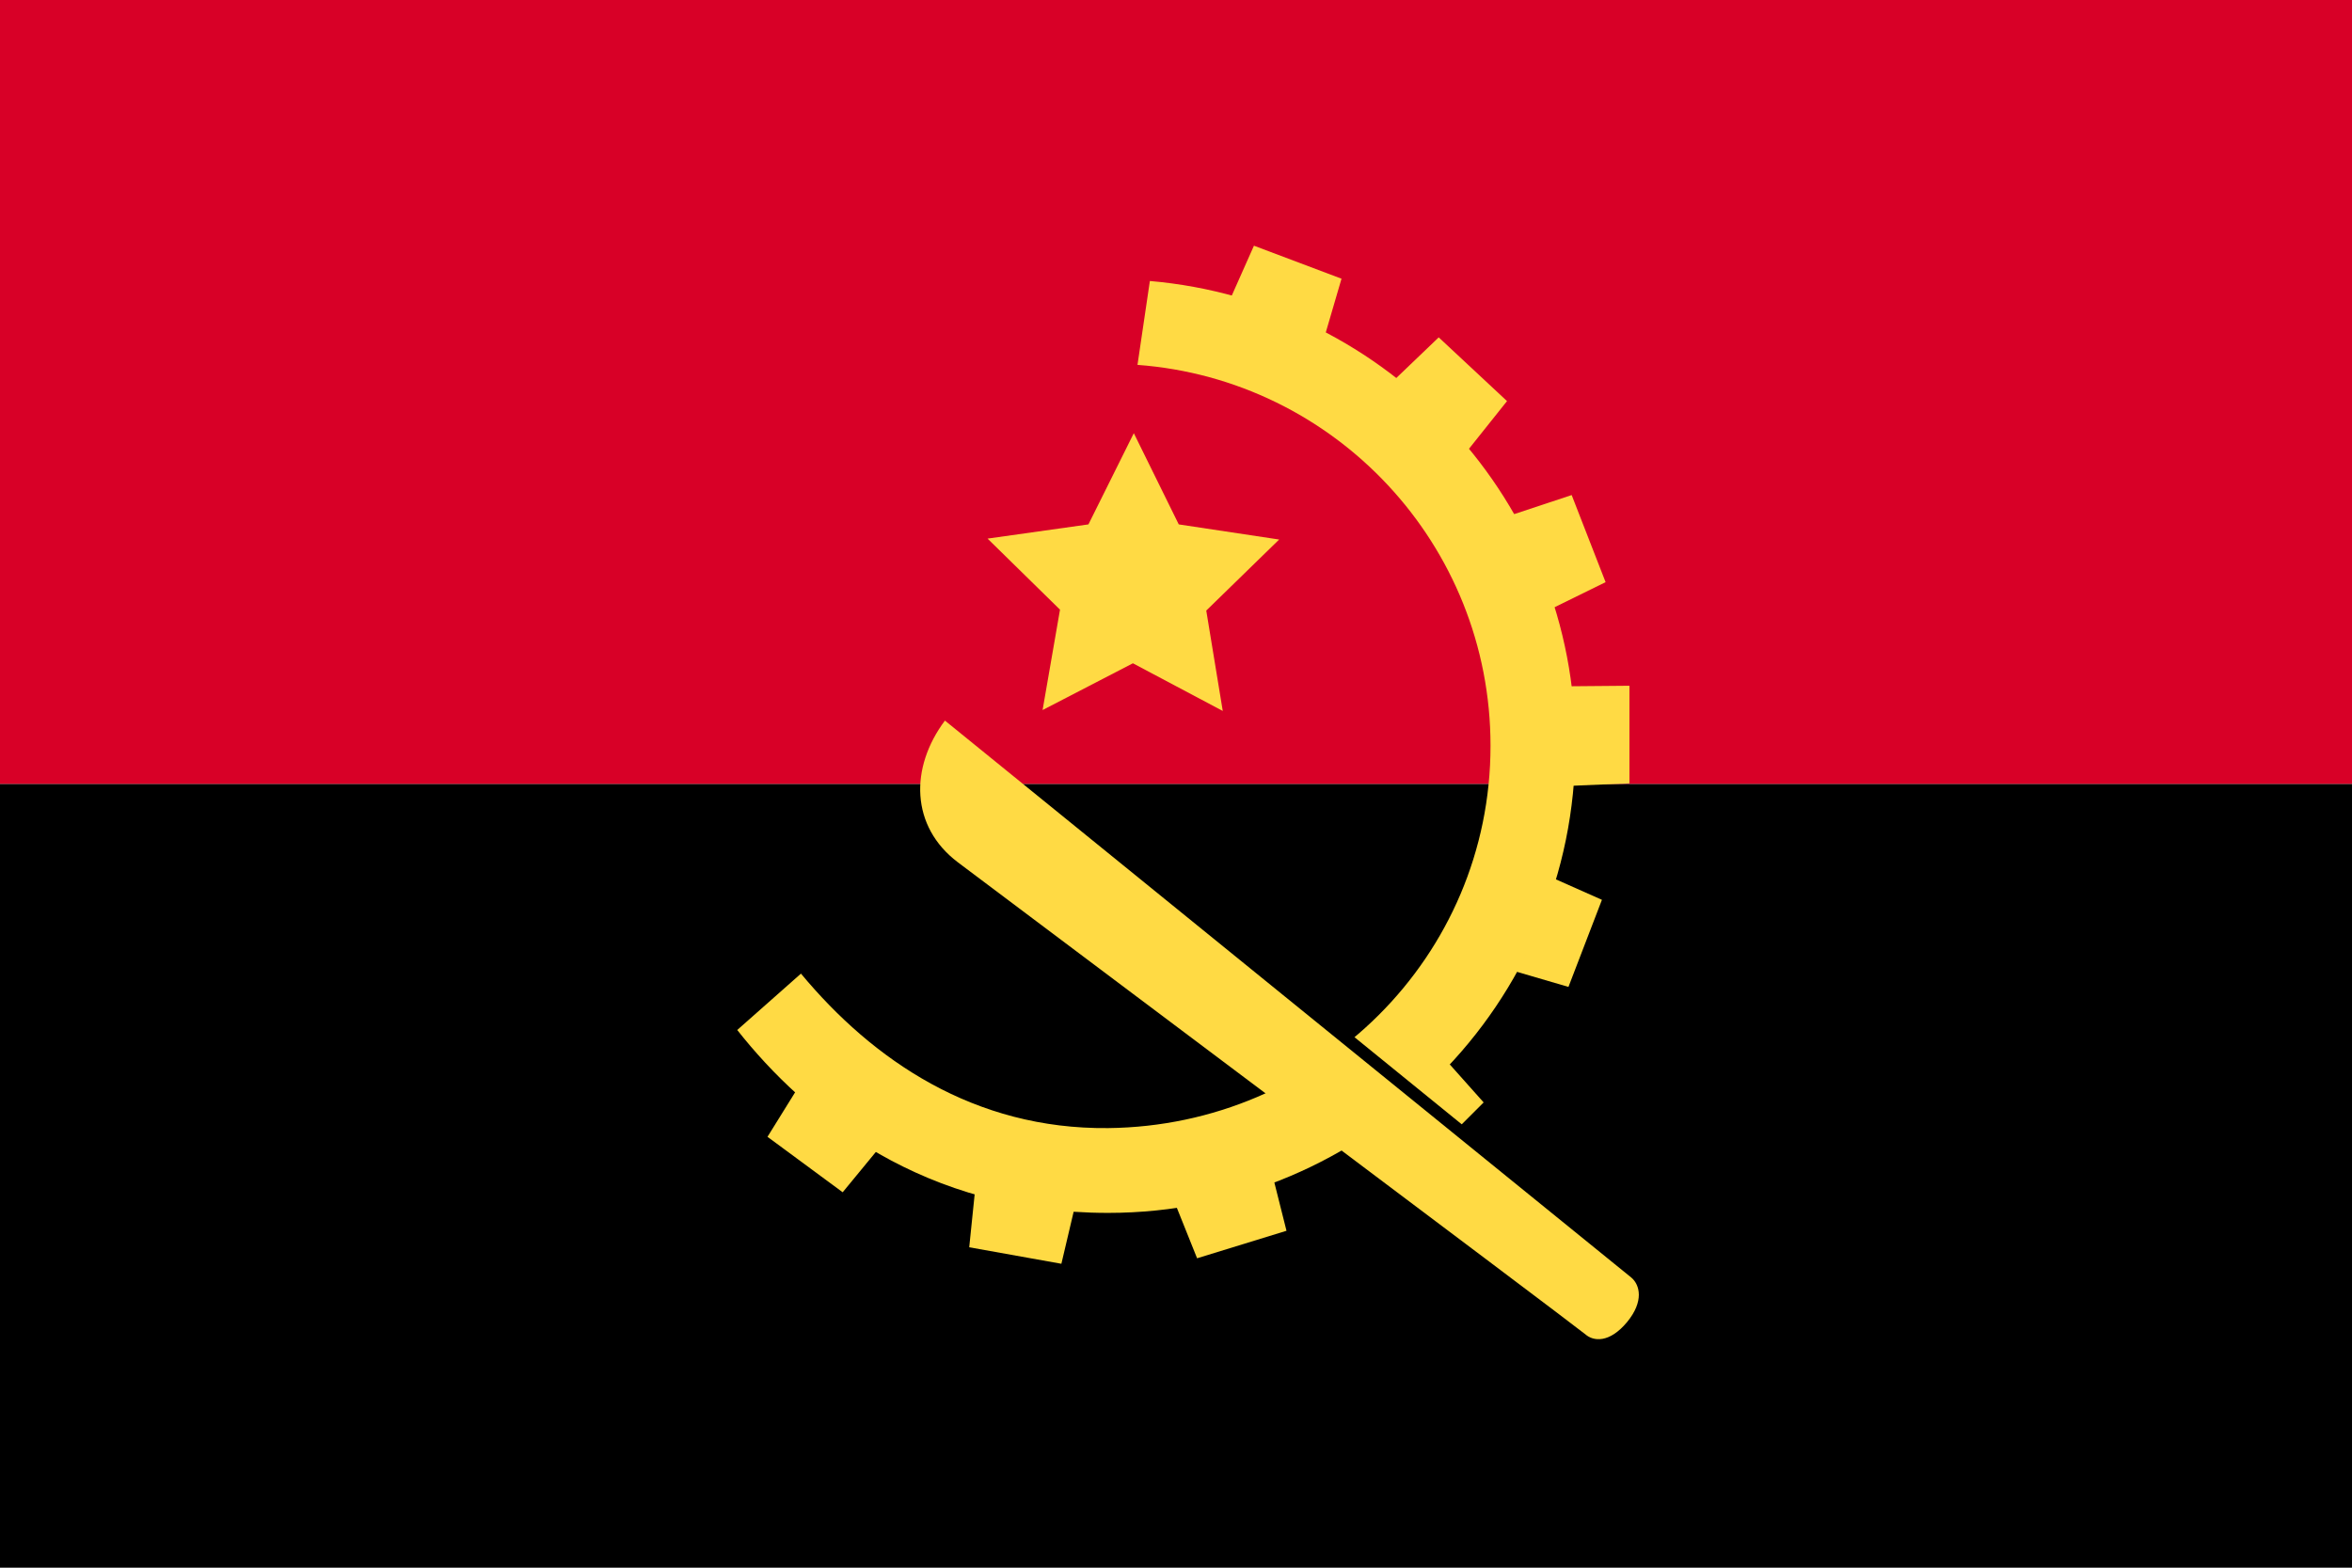
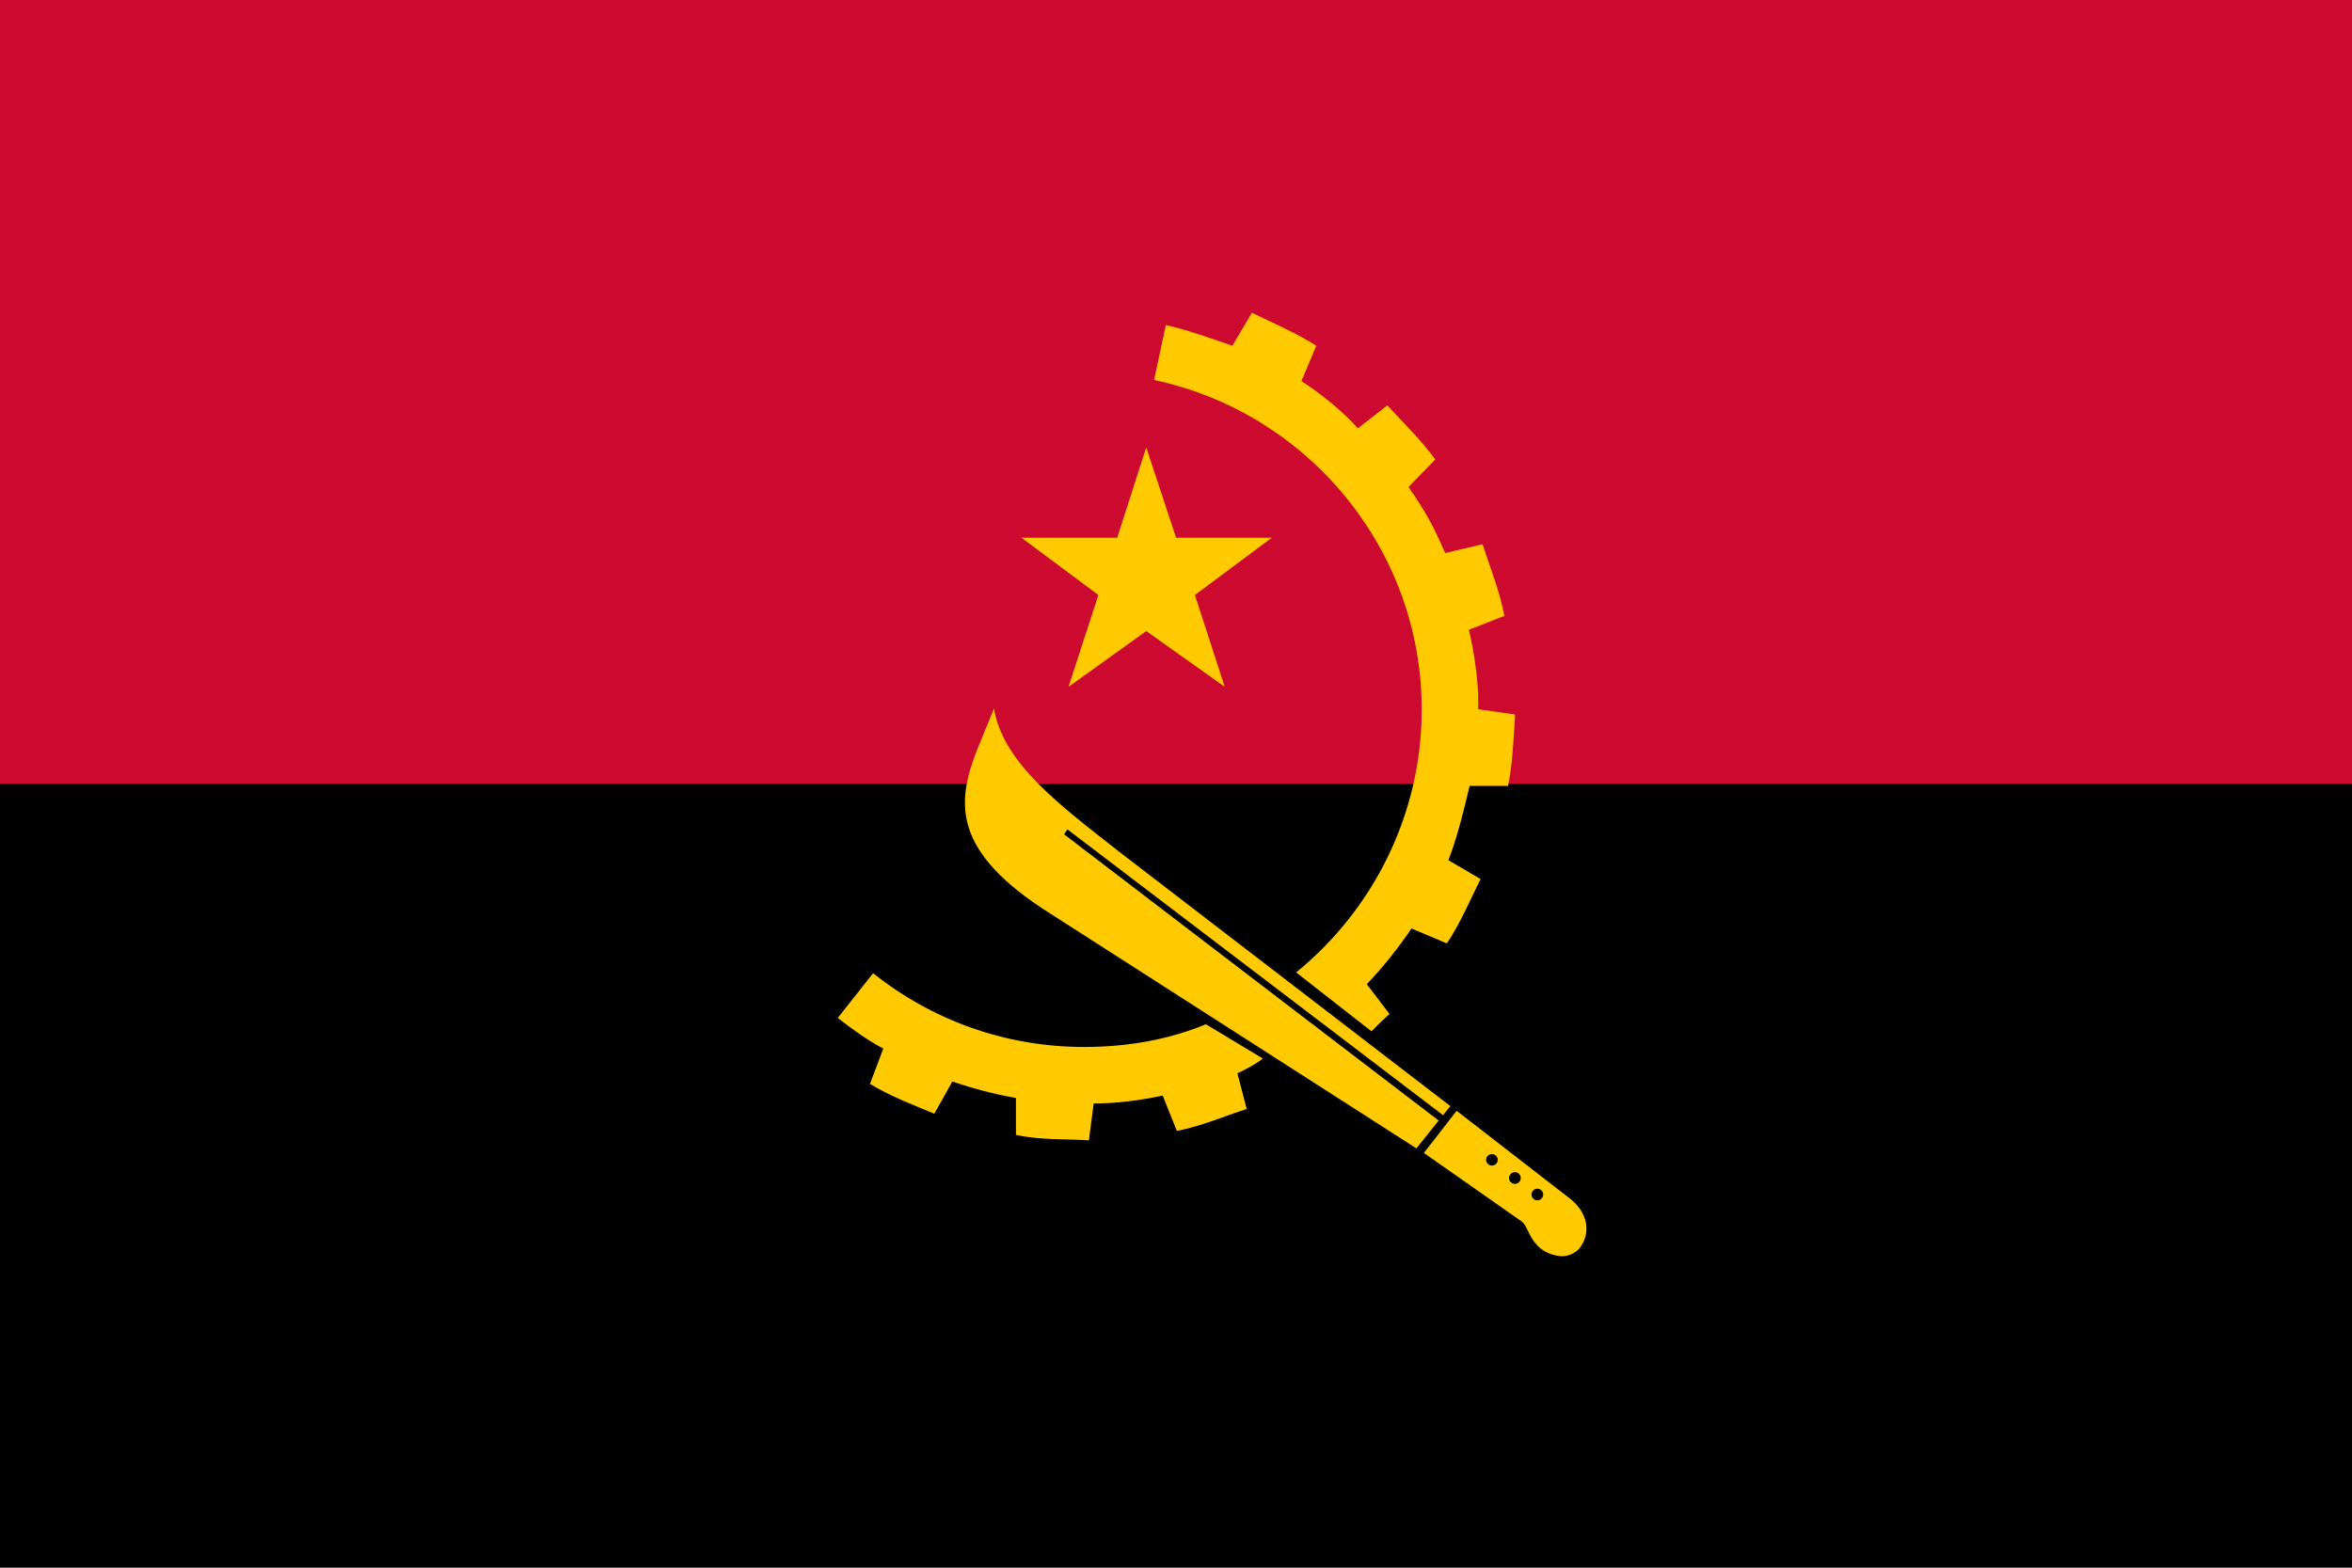
- <svg xmlns="http://www.w3.org/2000/svg" viewBox="0 0 513 342">
-   <path d="M0 171h513v171H0z" />
-   <path fill="#D80027" d="M0 0h513v171H0z" />
-   <g fill="#FFDA44">
-     <path d="m332.7 135.6 17.5-8.6-7.4-19-18.7 6.2zM287.1 79.6l5.5-18.8-19.1-7.2-8 18zM316.5 102.8l12.2-15.3-14.9-13.9-14.2 13.6zM335.9 171.7l19.5-.8v-21.3l-22.9.2zM323.3 209.8l18.8 5.5 7.3-19-18-8zM294.3 242.2l14.9 12.7 14.4-14.4-13.1-14.7zM247.3 94.5l9.8 19.9 21.9 3.3-15.9 15.5 3.6 21.9-19.6-10.4-19.7 10.2 3.8-21.9-15.8-15.5 22-3.1z" />
-     <path d="m250.8 61.3-2.7 18.3c43.1 3.2 77 39.2 77 83.1 0 46-37.3 82.9-83.4 83.4-29.2.3-51.3-14.8-67-33.7l-13.9 12.3c15 19 40.8 39.9 80.9 39.9 56.3 0 101.9-45.6 101.9-101.9.1-53.2-40.7-96.9-92.8-101.4z" />
-     <path fill="#000" d="m291.9 223.4-11.8 14s51.9 38.9 53.6 40.4c1.7 1.5 5.2 2 9.1-2.7 3.7-4.5 2.8-8.1.9-9.7-2-1.5-51.8-42-51.8-42z" />
-     <path d="M206.1 157.2c-7.7 10.3-7.5 23.1 2.8 30.9 0 0 135.2 101.5 136.9 103 1.7 1.5 5.2 2 9.1-2.7 3.7-4.5 2.8-8.1.9-9.7-1.9-1.5-149.7-121.5-149.7-121.5zM253.8 256.3l7.3 18.2 19.5-6-4.8-19.1zM213.4 252.6l-2 19.5 20.1 3.6 4.5-19.1zM177.7 231.4 167.4 248l16.4 12.1 12.5-15.2z" />
-   </g>
+ <svg xmlns="http://www.w3.org/2000/svg" viewBox="0 0 900 600">
+   <path d="M0 0h900v600H0z" />
+   <path fill="#cc092f" d="M0 0h900v300H0z" />
+   <path d="M390.858 205.797h36.644l11.112-34.537 11.41 34.537h36.64l-29.433 21.926 11.409 35.135-30.026-21.324-29.731 21.324 11.41-35.135z" fill="#ffcb00" fill-rule="evenodd" />
+   <path d="M524.801 394.706l-28.827-22.53c29.127-23.724 48.052-60.064 48.052-100.605 0-61.866-44.144-113.824-102.411-126.137l4.504-21.025c8.11 1.803 17.624 5.217 25.432 7.916l7.51-12.608c8.1 3.9 17.118 7.803 24.621 12.608l-5.703 13.518c7.51 4.808 16.575 12.251 21.616 18.112l11.277-8.809c6.008 6.604 13.218 13.507 18.323 20.721l-10.211 10.512c6.594 9.68 9.143 14.135 14.004 25.287l14.327-3.36c2.706 8.408 6.814 18.702 8.32 27.408l-13.566 5.332c1.62 6.766 3.718 18.584 3.583 28.525-.011.598-.056 1.276-.056 1.878l14.167 2.021c-.6 8.712-.897 18.625-2.704 27.333h-14.714c-2.1 9.005-4.81 20.02-8.11 28.425l12.308 7.213c-3.901 7.805-7.8 17.117-12.908 24.626l-13.514-5.703c-5.11 7.505-10.81 14.71-17.118 21.321l8.706 11.41c-2.398 2.1-4.502 4.205-6.908 6.61m-63.362-2.704l21.772 13.12c-2.03 1.857-8.112 5.006-9.724 5.644l3.56 13.666c-8.407 2.708-17.42 6.608-26.724 8.412l-5.405-13.513c-8.71 1.8-17.416 3-26.427 3l-1.807 14.114c-8.406-.598-18.617 0-27.928-2.102v-14.11c-8.411-1.506-16.519-3.606-24.324-6.312l-6.91 12.322c-7.207-3.01-16.816-6.615-24.628-11.416l5.108-13.514c-6.31-3.307-12.015-7.509-17.42-11.72l13.515-17.118c22.226 17.722 50.153 28.228 80.787 28.228 16.221 0 32.132-2.697 46.555-8.7" fill="#ffcb00" fill-rule="evenodd" />
+   <path d="M552.192 426.811L408.462 317.43l-1.31 1.866 143.36 109.573-8.509 10.647-139.753-89.64c-37.839-23.726-36.337-42.344-28.528-62.466l6.608-16.217c3.605 21.023 25.223 36.944 47.748 54.658l126.914 97.497zm36.084 32.6a2.23 2.23 0 01-2.23-2.238 2.23 2.23 0 012.23-2.232c1.237 0 2.24 1 2.24 2.232a2.238 2.238 0 01-2.24 2.239m-8.59-6.308a2.24 2.24 0 01-2.237-2.235 2.236 2.236 0 112.237 2.235m-8.79-7.006c-1.232 0-2.236-1-2.236-2.231a2.236 2.236 0 014.47 0c0 1.231-1 2.231-2.234 2.231m29.554 12.4l-43.065-33.365-12.514 16.127 37.41 26.235c3.005 2.1 3.3 11.718 14.407 13.222 4.513.596 7.508-2.71 7.508-2.71 4.84-5.892 3.521-14.003-3.746-19.51" fill="#ffcb00" fill-rule="evenodd" />
</svg>
